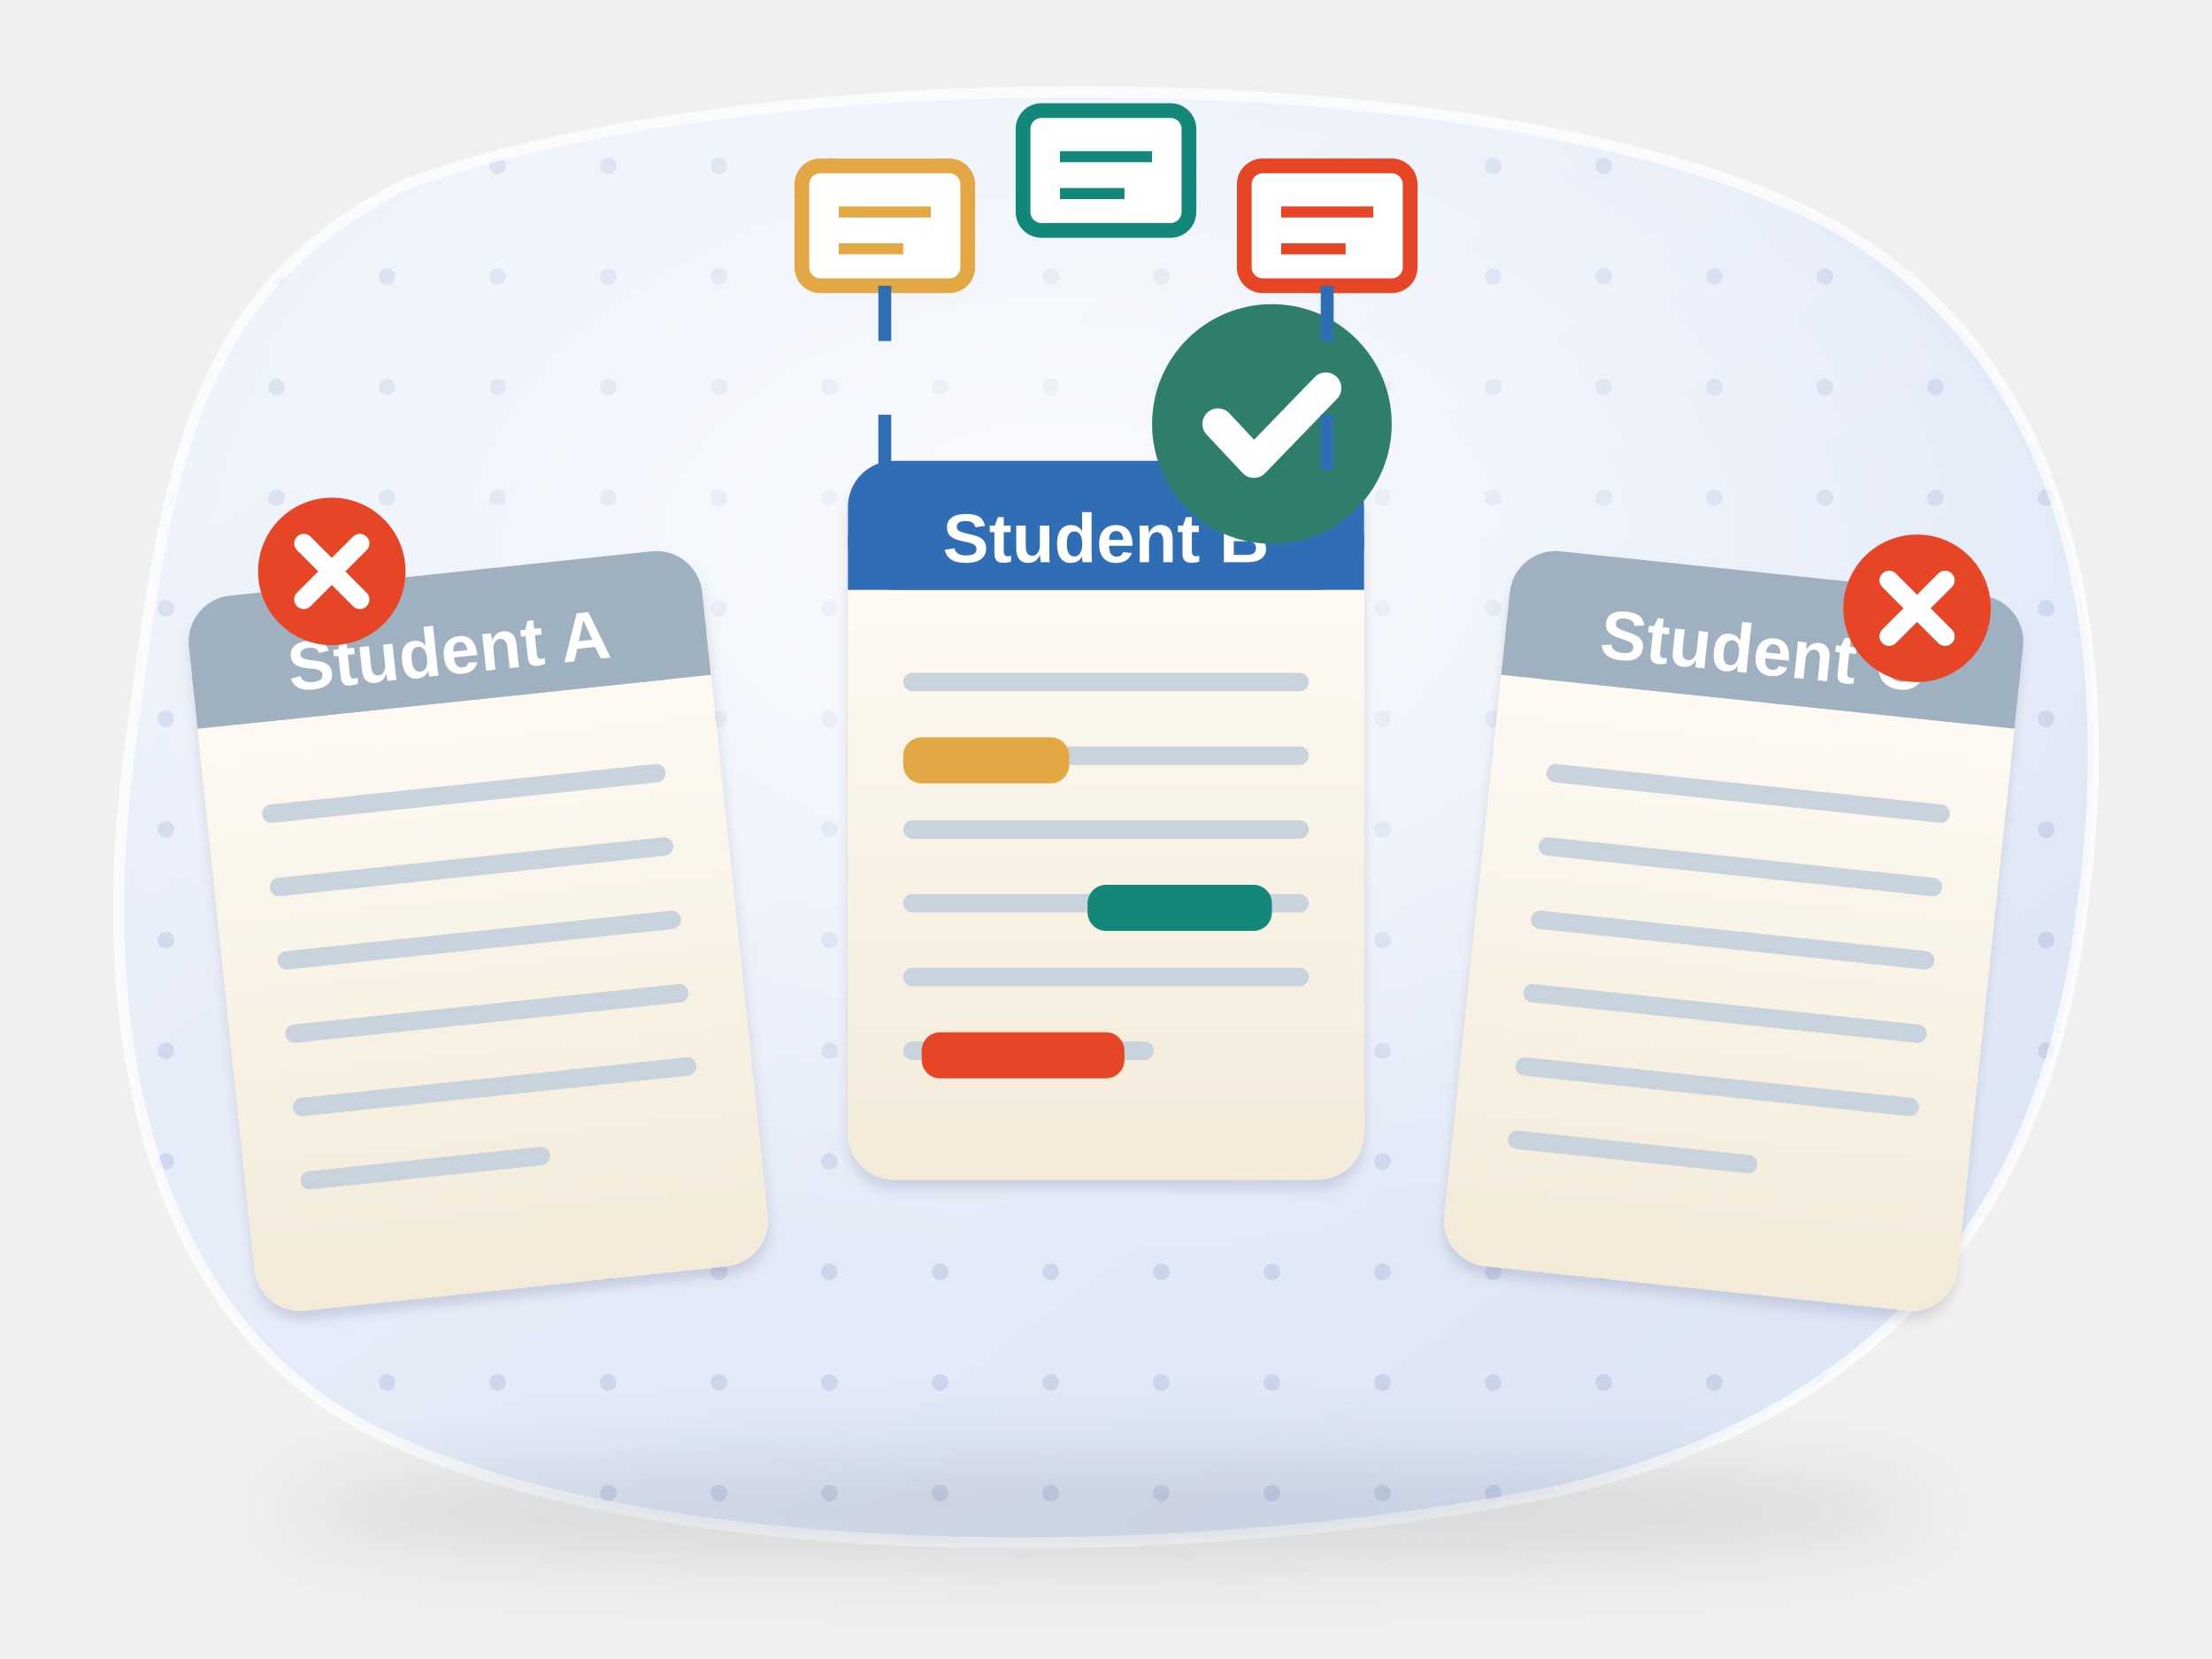
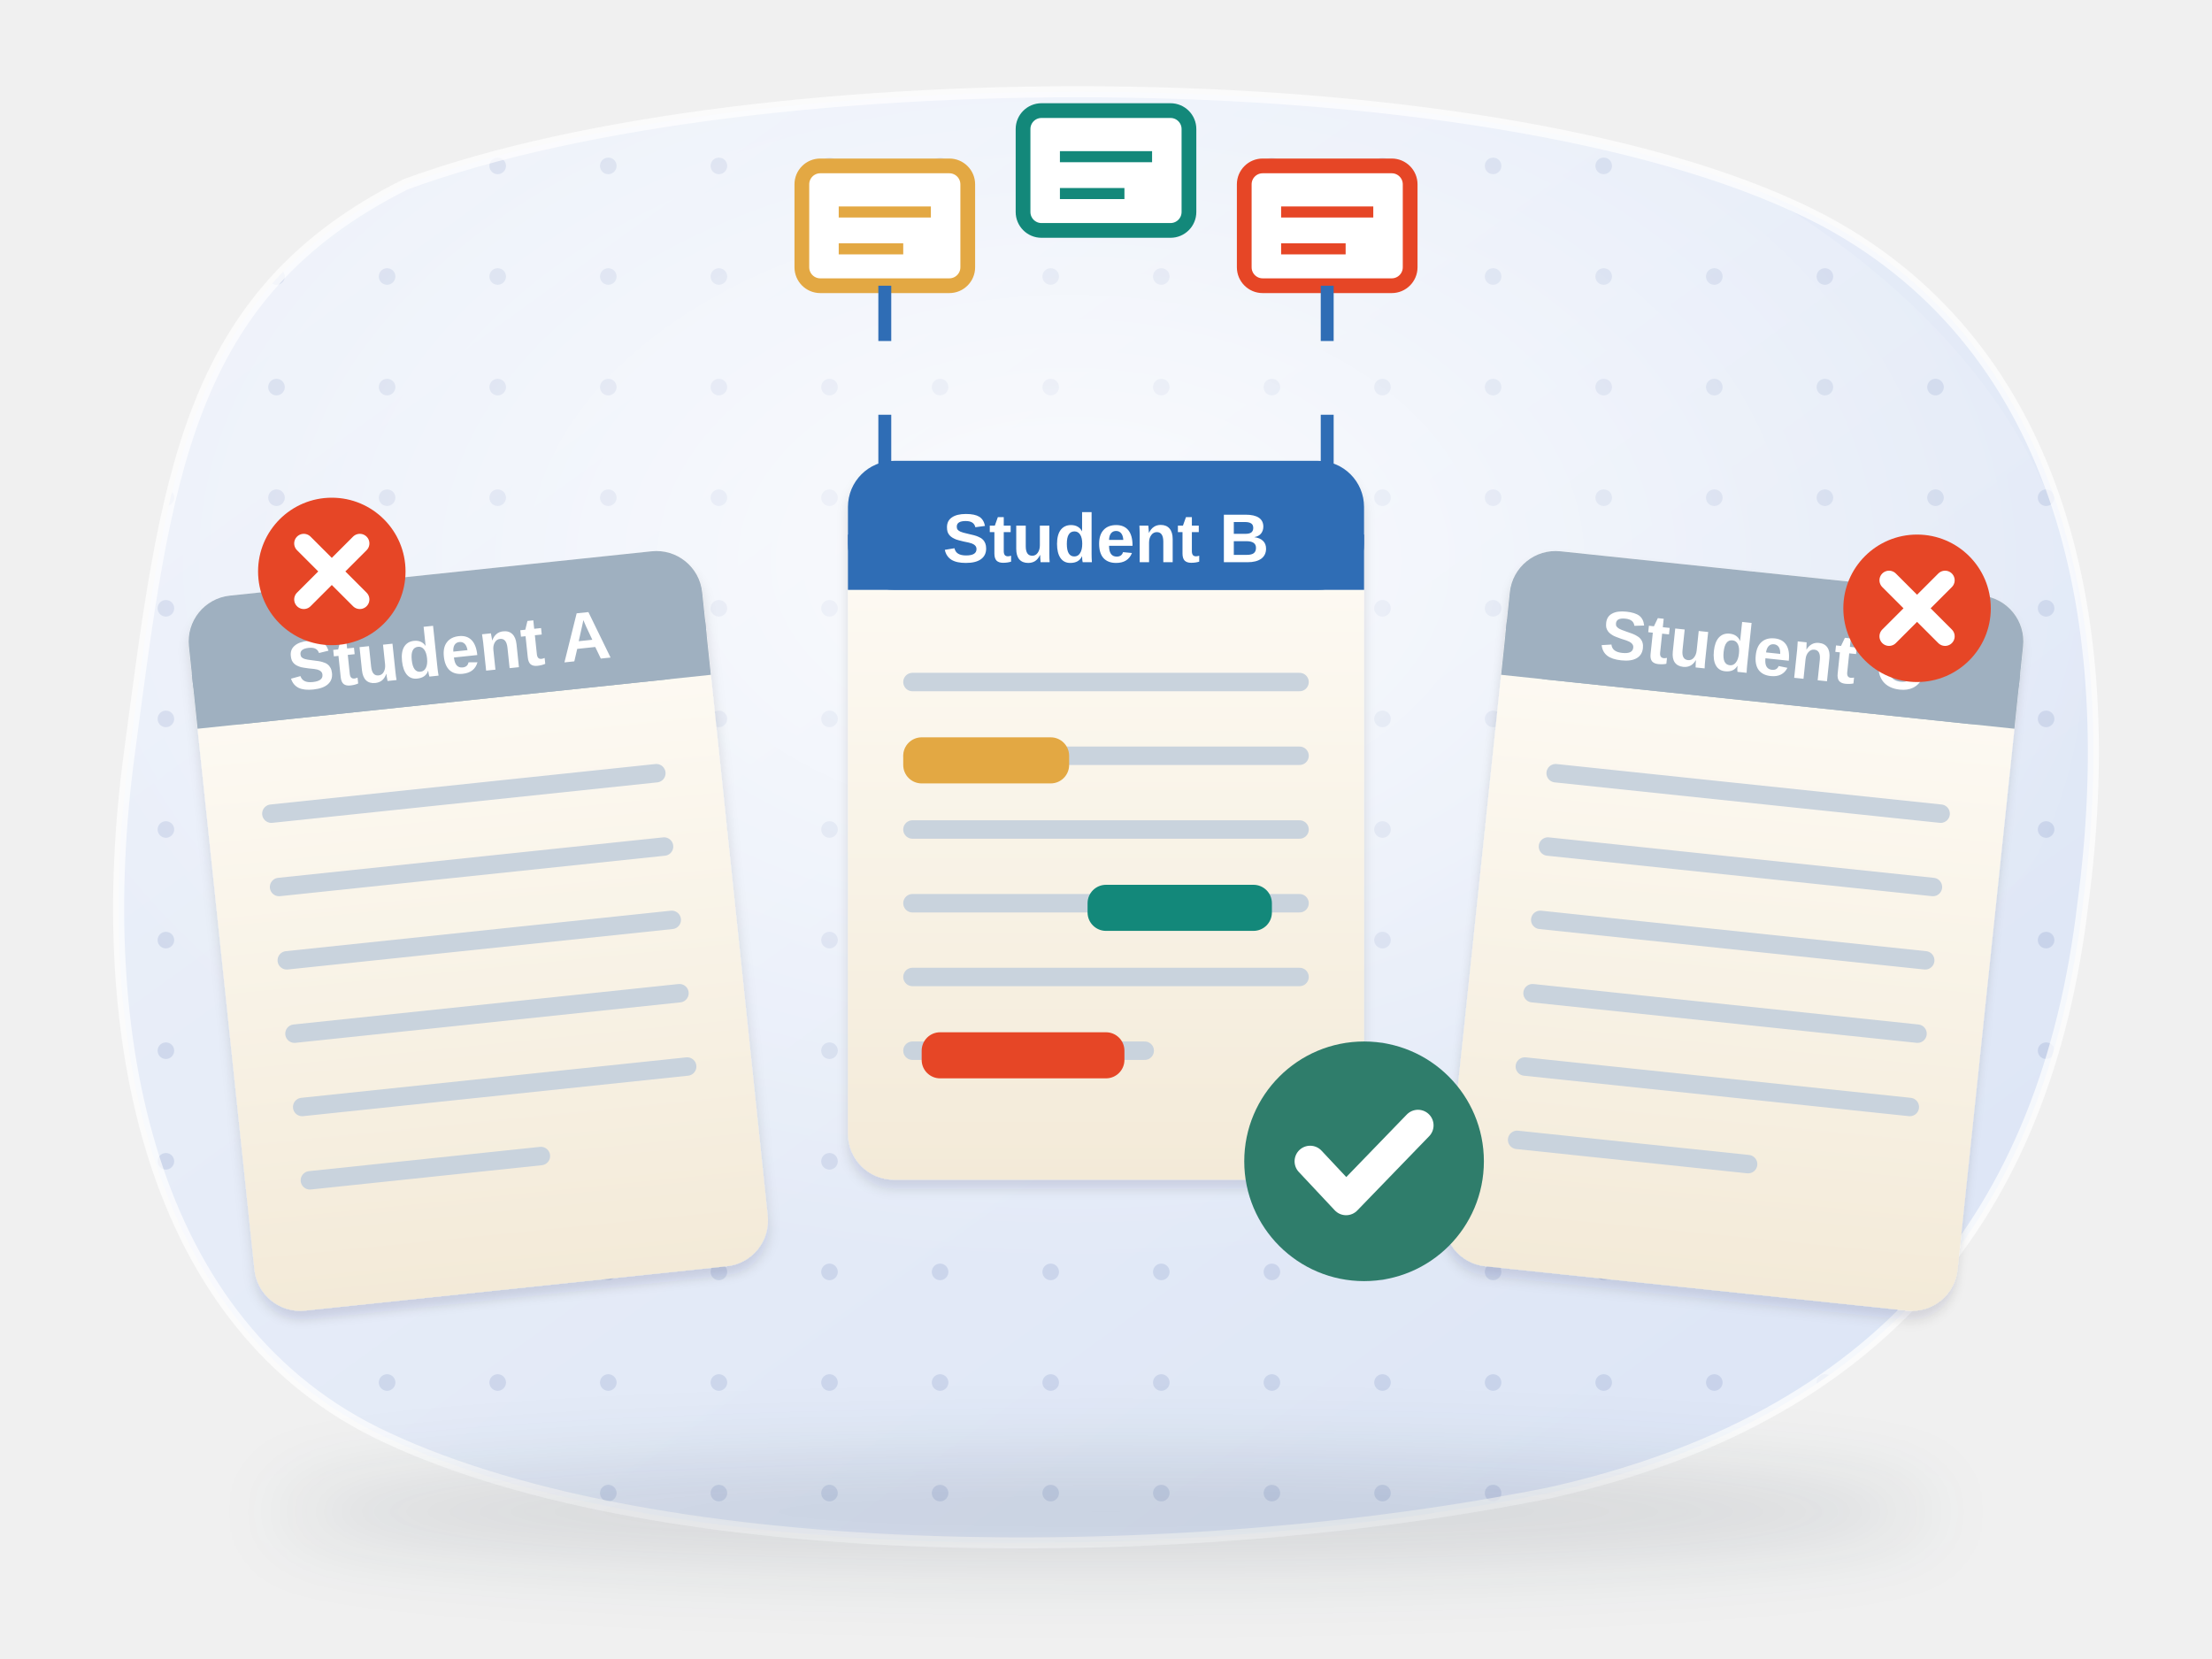
<svg xmlns="http://www.w3.org/2000/svg" viewBox="0 0 240 180" fill="none" role="img" aria-label="Three paragraphs by Student A, B and C. A and C have small red crosses; B in the middle is linked to three sources and has a big green tick">
  <style>
.v52b6-tw{animation:v52b6-tw 3s ease-in-out infinite;transform-box:fill-box;transform-origin:center}.v52b6-t2{animation-delay:-1s}.v52b6-t3{animation-delay:-2s}
.v52b6-fl{animation:v52b6-fl 6s ease-in-out infinite}.v52b6-f2{animation-delay:-2s}.v52b6-f3{animation-delay:-4s}
.v52b6-bl{animation:v52b6-bl 4.8s infinite;transform-box:fill-box;transform-origin:center}.v52b6-b2{animation-delay:-1.7s}.v52b6-b3{animation-delay:-3.2s}
.v52b6-pu{animation:v52b6-pu 2.6s ease-in-out infinite;transform-box:fill-box;transform-origin:center}.v52b6-u2{animation-delay:-1.3s}
.v52b6-sp{animation:v52b6-sp 14s linear infinite;transform-box:fill-box;transform-origin:center}
.v52b6-dr{stroke-dasharray:6 8;animation:v52b6-dr 1.6s linear infinite}
.v52b6-wv{animation:v52b6-wv 2.4s ease-out infinite}.v52b6-w2{animation-delay:-.8s}.v52b6-w3{animation-delay:-1.6s}
.v52b6-sw{animation:v52b6-sw 4s ease-in-out infinite;transform-box:fill-box;transform-origin:50% 0}.v52b6-s2{animation-delay:-2s}
.v52b6-pen{animation:v52b6-pen 3s ease-in-out infinite}
.v52b6-spin{animation:v52b6-spin 9s linear infinite}
@keyframes v52b6-tw{0%,100%{opacity:.35;transform:scale(.6)}50%{opacity:1;transform:scale(1)}}
@keyframes v52b6-fl{50%{transform:translateY(-4px)}}
@keyframes v52b6-bl{0%,93%,100%{transform:scaleY(1)}96%{transform:scaleY(.1)}}
@keyframes v52b6-pu{0%,100%{transform:scale(1)}50%{transform:scale(1.08)}}
@keyframes v52b6-sp{to{transform:rotate(360deg)}}
@keyframes v52b6-dr{to{stroke-dashoffset:-28}}
@keyframes v52b6-wv{0%,100%{opacity:.25}50%{opacity:1}}
@keyframes v52b6-sw{0%,100%{transform:rotate(-4deg)}50%{transform:rotate(4deg)}}
@keyframes v52b6-pen{0%,100%{transform:translate(0,0)}25%{transform:translate(3px,-1px)}50%{transform:translate(6px,1px)}75%{transform:translate(9px,0)}}

@media (prefers-reduced-motion: reduce) { * { animation: none !important; } }
</style>
  <defs>
    <linearGradient id="v52b6-bg" x1="0" y1="0" x2="1" y2="1">
      <stop offset="0" stop-color="#eef2fa" />
      <stop offset="1" stop-color="#dbe4f5" />
    </linearGradient>
    <pattern id="v52b6-dots" width="12" height="12" patternUnits="userSpaceOnUse">
      <circle cx="6" cy="6" r=".9" fill="#3a58a0" fill-opacity=".14" />
    </pattern>
    <radialGradient id="v52b6-glow" cx=".5" cy=".42" r=".55">
      <stop offset="0" stop-color="#fff" stop-opacity=".8" />
      <stop offset="1" stop-color="#fff" stop-opacity="0" />
    </radialGradient>
    <filter id="v52b6-sh" x="-25%" y="-25%" width="150%" height="170%">
      <feDropShadow dx="0" dy="3" stdDeviation="3" flood-color="#14293a" flood-opacity=".16" />
      <feDropShadow dx="0" dy="1" stdDeviation=".6" flood-color="#14293a" flood-opacity=".12" />
    </filter>
    <filter id="v52b6-blur" x="-20%" y="-80%" width="140%" height="260%">
      <feGaussianBlur stdDeviation="4" />
    </filter>
    <linearGradient id="v52b6-pap" x1="0" y1="0" x2="0" y2="1">
      <stop offset="0" stop-color="#fffdf8" />
      <stop offset="1" stop-color="#f3ead8" />
    </linearGradient>
    <linearGradient id="v52b6-gold" x1="0" y1="0" x2="0" y2="1">
      <stop offset="0" stop-color="#f4c162" />
      <stop offset="1" stop-color="#d9962e" />
    </linearGradient>
    <linearGradient id="v52b6-navy" x1="0" y1="0" x2="0" y2="1">
      <stop offset="0" stop-color="#2c4c68" />
      <stop offset="1" stop-color="#14293a" />
    </linearGradient>
    <linearGradient id="v52b6-main" x1="0" y1="0" x2="0" y2="1">
      <stop offset="0" stop-color="#8fa8dc" />
      <stop offset="1" stop-color="#3a58a0" />
    </linearGradient>
    <linearGradient id="v52b6-coral" x1="0" y1="0" x2="0" y2="1">
      <stop offset="0" stop-color="#f0694c" />
      <stop offset="1" stop-color="#c93b20" />
    </linearGradient>
    <radialGradient id="v52b6-ocean" cx=".38" cy=".32" r=".8">
      <stop offset="0" stop-color="#8fd3f0" />
      <stop offset=".6" stop-color="#2f6db5" />
      <stop offset="1" stop-color="#1d4680" />
    </radialGradient>
  </defs>
  <clipPath id="v52b6-clip">
    <path d="M44 20C82 6 164 6 198 24c26 14 32 44 28 74-4 34-22 56-58 64-40 8-96 8-126-6C16 144 10 112 14 82c4-30 6-50 30-62z" />
  </clipPath>
  <path d="M44 20C82 6 164 6 198 24c26 14 32 44 28 74-4 34-22 56-58 64-40 8-96 8-126-6C16 144 10 112 14 82c4-30 6-50 30-62z" fill="url(#v52b6-bg)" />
  <g clip-path="url(#v52b6-clip)">
    <rect width="240" height="180" fill="url(#v52b6-dots)" />
    <ellipse cx="116" cy="72" rx="110" ry="70" fill="url(#v52b6-glow)" />
  </g>
  <path d="M44 20C82 6 164 6 198 24c26 14 32 44 28 74-4 34-22 56-58 64-40 8-96 8-126-6C16 144 10 112 14 82c4-30 6-50 30-62z" stroke="#fff" stroke-opacity=".7" stroke-width="1.2" />
  <ellipse cx="120" cy="164" rx="90" ry="6" fill="#14293a" opacity="0.12" filter="url(#v52b6-blur)" />
  <g transform="rotate(-6 52 102)">
    <g filter="url(#v52b6-sh)">
      <rect x="24" y="62" width="56" height="78" rx="5" fill="url(#v52b6-pap)" />
    </g>
    <rect x="24" y="62" width="56" height="14" rx="5" fill="#9fb0c0" />
    <rect x="24" y="70" width="56" height="6" fill="#9fb0c0" />
    <text x="52" y="73" font-family="Manrope, Arial, sans-serif" font-size="7.5" font-weight="900" fill="#fff" text-anchor="middle">Student A</text>
    <path d="M31 86h42" stroke="#c9d3dd" stroke-width="2" stroke-linecap="round" />
    <path d="M31 94h42" stroke="#c9d3dd" stroke-width="2" stroke-linecap="round" />
    <path d="M31 102h42" stroke="#c9d3dd" stroke-width="2" stroke-linecap="round" />
    <path d="M31 110h42" stroke="#c9d3dd" stroke-width="2" stroke-linecap="round" />
    <path d="M31 118h42" stroke="#c9d3dd" stroke-width="2" stroke-linecap="round" />
    <path d="M31 126h25.2" stroke="#c9d3dd" stroke-width="2" stroke-linecap="round" />
  </g>
  <g transform="rotate(6 188 102)">
    <g filter="url(#v52b6-sh)">
      <rect x="160" y="62" width="56" height="78" rx="5" fill="url(#v52b6-pap)" />
    </g>
    <rect x="160" y="62" width="56" height="14" rx="5" fill="#9fb0c0" />
    <rect x="160" y="70" width="56" height="6" fill="#9fb0c0" />
    <text x="188" y="73" font-family="Manrope, Arial, sans-serif" font-size="7.5" font-weight="900" fill="#fff" text-anchor="middle">Student C</text>
    <path d="M167 86h42" stroke="#c9d3dd" stroke-width="2" stroke-linecap="round" />
    <path d="M167 94h42" stroke="#c9d3dd" stroke-width="2" stroke-linecap="round" />
    <path d="M167 102h42" stroke="#c9d3dd" stroke-width="2" stroke-linecap="round" />
    <path d="M167 110h42" stroke="#c9d3dd" stroke-width="2" stroke-linecap="round" />
    <path d="M167 118h42" stroke="#c9d3dd" stroke-width="2" stroke-linecap="round" />
    <path d="M167 126h25.2" stroke="#c9d3dd" stroke-width="2" stroke-linecap="round" />
  </g>
  <g class="v52b6-fl">
    <g transform="rotate(0 120 90)">
      <g filter="url(#v52b6-sh)">
        <rect x="92" y="50" width="56" height="78" rx="5" fill="url(#v52b6-pap)" />
      </g>
      <rect x="92" y="50" width="56" height="14" rx="5" fill="#2f6db5" />
      <rect x="92" y="58" width="56" height="6" fill="#2f6db5" />
      <text x="120" y="61" font-family="Manrope, Arial, sans-serif" font-size="7.5" font-weight="900" fill="#fff" text-anchor="middle">Student B</text>
      <path d="M99 74h42" stroke="#c9d3dd" stroke-width="2" stroke-linecap="round" />
      <path d="M99 82h42" stroke="#c9d3dd" stroke-width="2" stroke-linecap="round" />
      <path d="M99 90h42" stroke="#c9d3dd" stroke-width="2" stroke-linecap="round" />
      <path d="M99 98h42" stroke="#c9d3dd" stroke-width="2" stroke-linecap="round" />
      <path d="M99 106h42" stroke="#c9d3dd" stroke-width="2" stroke-linecap="round" />
      <path d="M99 114h25.2" stroke="#c9d3dd" stroke-width="2" stroke-linecap="round" />
    </g>
    <rect x="98" y="80" width="18" height="5" rx="2" fill="#e3a843" />
    <rect x="118" y="96" width="20" height="5" rx="2" fill="#13887a" />
    <rect x="100" y="112" width="22" height="5" rx="2" fill="#e64626" />
  </g>
  <g class="v52b6-pu">
    <g>
-       <circle cx="138" cy="46" r="13" fill="#2f7d6b" />
-       <path d="M132.15 46l3.9 4.16 7.8 -8.06" stroke="#fff" stroke-width="3.38" stroke-linecap="round" stroke-linejoin="round" />
+       <circle cx="148" cy="126" r="13" fill="#2f7d6b" />
+       <path d="M142.15 126l3.9 4.16 7.8 -8.06" stroke="#fff" stroke-width="3.38" stroke-linecap="round" stroke-linejoin="round" />
    </g>
  </g>
  <g>
    <circle cx="36" cy="62" r="8" fill="#e64626" />
    <path d="M32.96 58.96l6.08 6.08M39.04 58.96l-6.08 6.08" stroke="#fff" stroke-width="2.08" stroke-linecap="round" />
  </g>
  <g>
    <circle cx="208" cy="66" r="8" fill="#e64626" />
    <path d="M204.96 62.96l6.08 6.08M211.04 62.96l-6.08 6.08" stroke="#fff" stroke-width="2.08" stroke-linecap="round" />
  </g>
  <rect x="87" y="18" width="18" height="13" rx="2" fill="#fff" stroke="#e3a843" stroke-width="1.6" />
  <path d="M91 23h10M91 27h7" stroke="#e3a843" stroke-width="1.2" />
  <rect x="111" y="12" width="18" height="13" rx="2" fill="#fff" stroke="#13887a" stroke-width="1.6" />
  <path d="M115 17h10M115 21h7" stroke="#13887a" stroke-width="1.2" />
  <rect x="135" y="18" width="18" height="13" rx="2" fill="#fff" stroke="#e64626" stroke-width="1.6" />
  <path d="M139 23h10M139 27h7" stroke="#e64626" stroke-width="1.2" />
  <path class="v52b6-dr" d="M96 31v20M144 31v20" stroke="#2f6db5" stroke-width="1.4" />
</svg>
